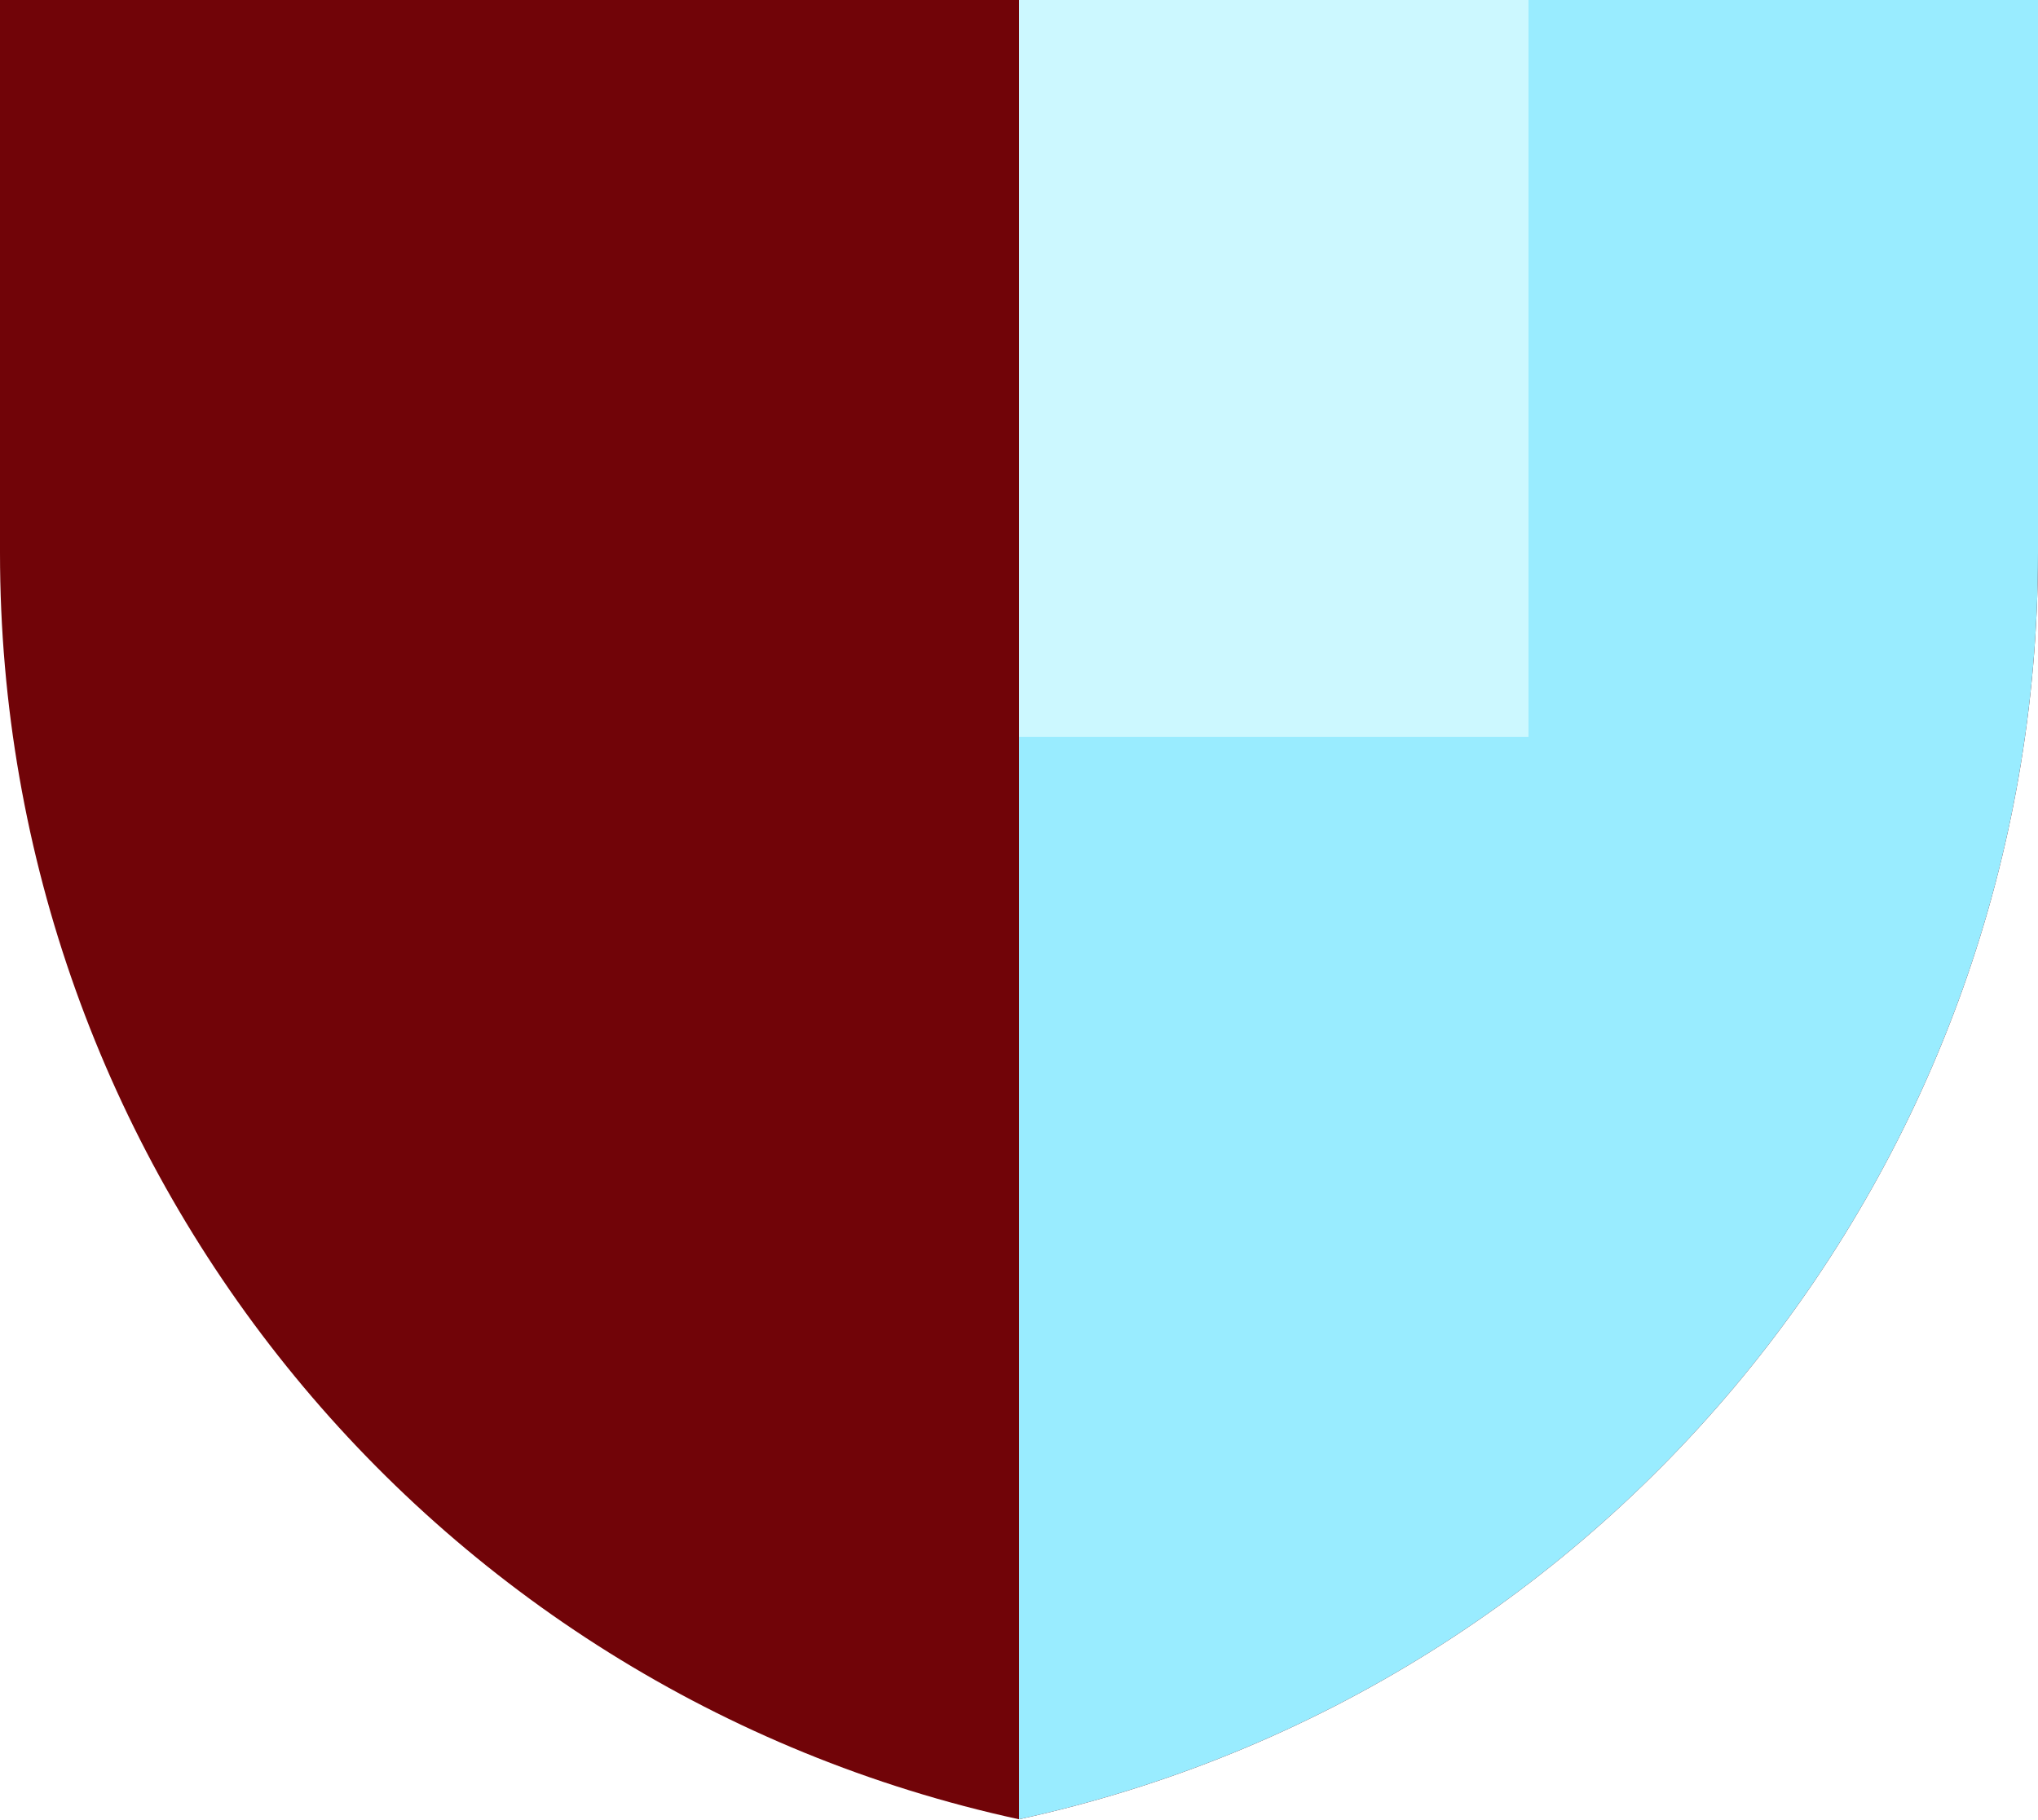
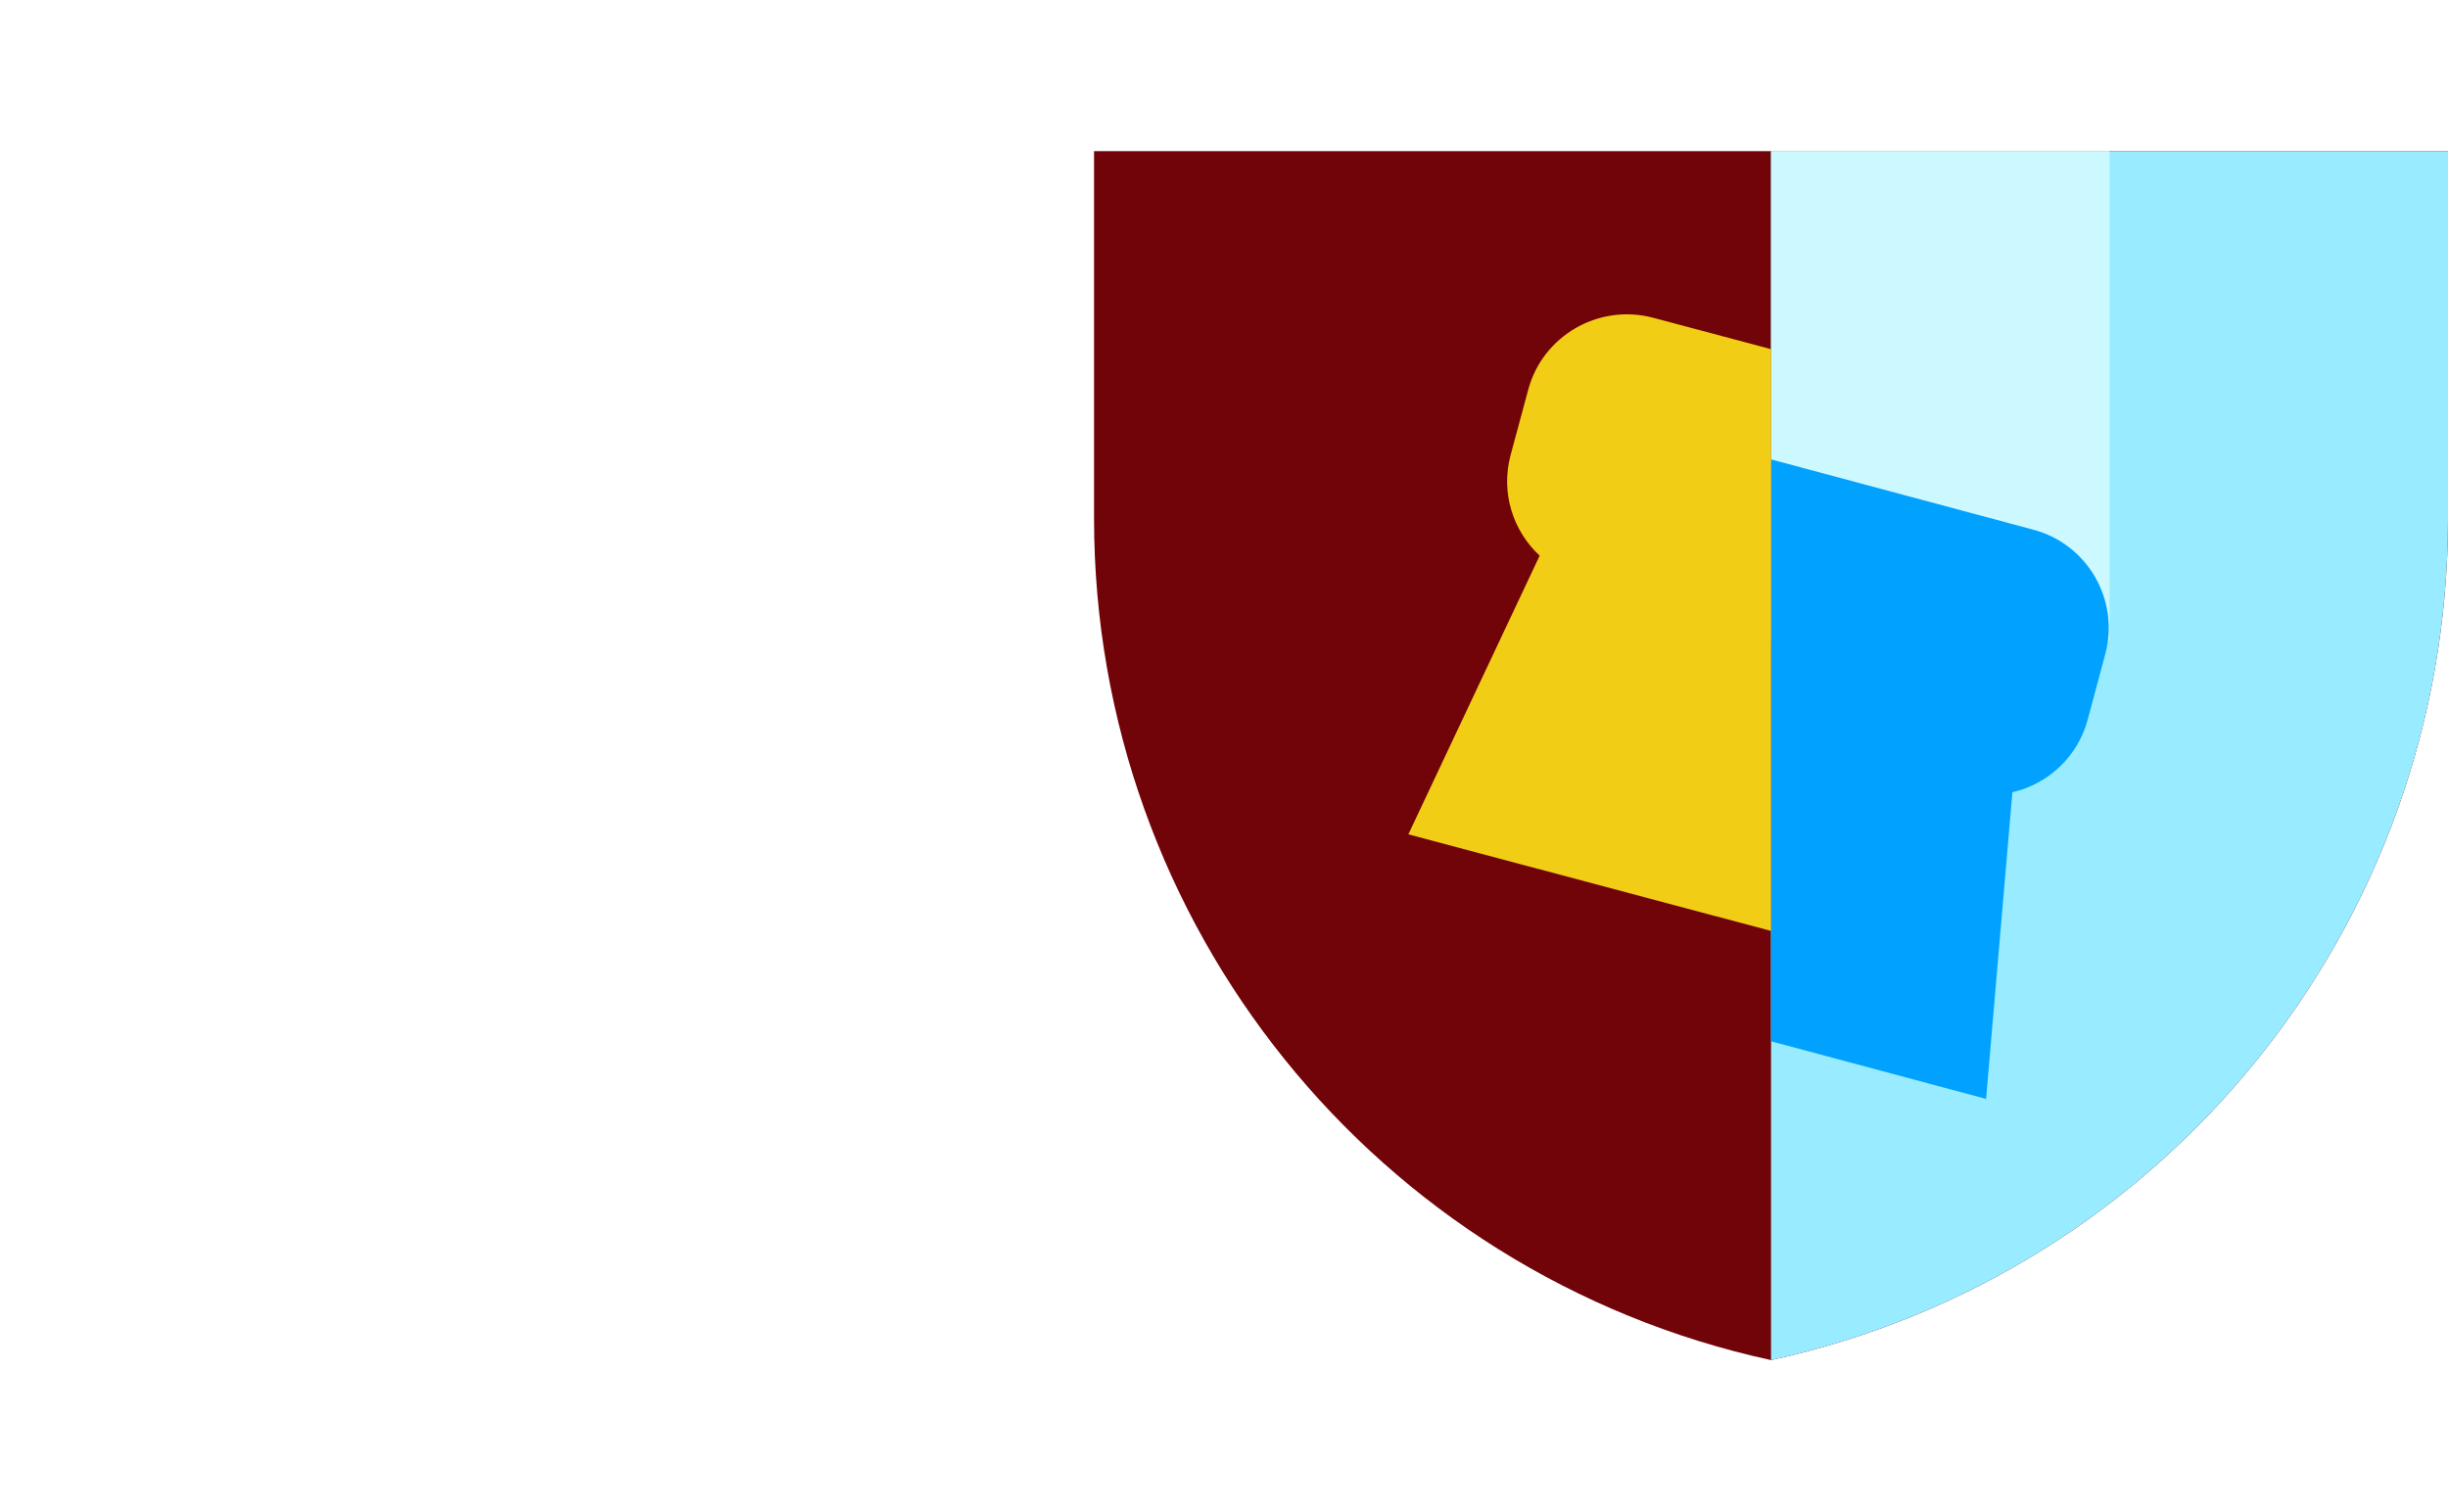
- <svg xmlns="http://www.w3.org/2000/svg" fill="none" viewBox="0 0 224 200">
-   <path fill="#710408" d="M0 0h224v60.794c0 67.015-46.628 124.969-112 139.205C46.628 185.763 0 127.809 0 60.794V0Z" />
-   <path fill="#99ECFF" d="M224 60.794V0H112v199.999c65.372-14.236 112-72.19 112-139.205Z" />
-   <path fill="#CCF8FF" d="M112 0h56v81h-56V0Z" />
+ <svg xmlns="http://www.w3.org/2000/svg" width="405" height="250" viewBox="0 0 405 250" fill="none">
+   <path d="M181 25H405V85.794C405 152.809 358.372 210.763 293 224.999C227.628 210.763 181 152.809 181 85.794V25Z" fill="#710408" />
+   <path d="M405 85.794V25H293V224.999C358.372 210.763 405 152.809 405 85.794Z" fill="#99ECFF" />
+   <path d="M293 25H349V106H293V25Z" fill="#CCF8FF" />
+   <path d="M293.002 76L336.413 87.632C345.376 90.034 350.696 99.247 348.294 108.211L345.395 119.031C343.73 125.246 338.79 129.709 332.93 131.061L328.579 181.788L293.002 172.256V76Z" fill="#00A1FF" />
+   <path d="M293 154L233 138.022L254.725 91.922C250.3 87.822 248.242 81.488 249.917 75.275L252.834 64.456C255.25 55.494 264.519 50.175 273.537 52.577L293 57.76V154Z" fill="#F2CD16" />
</svg>
